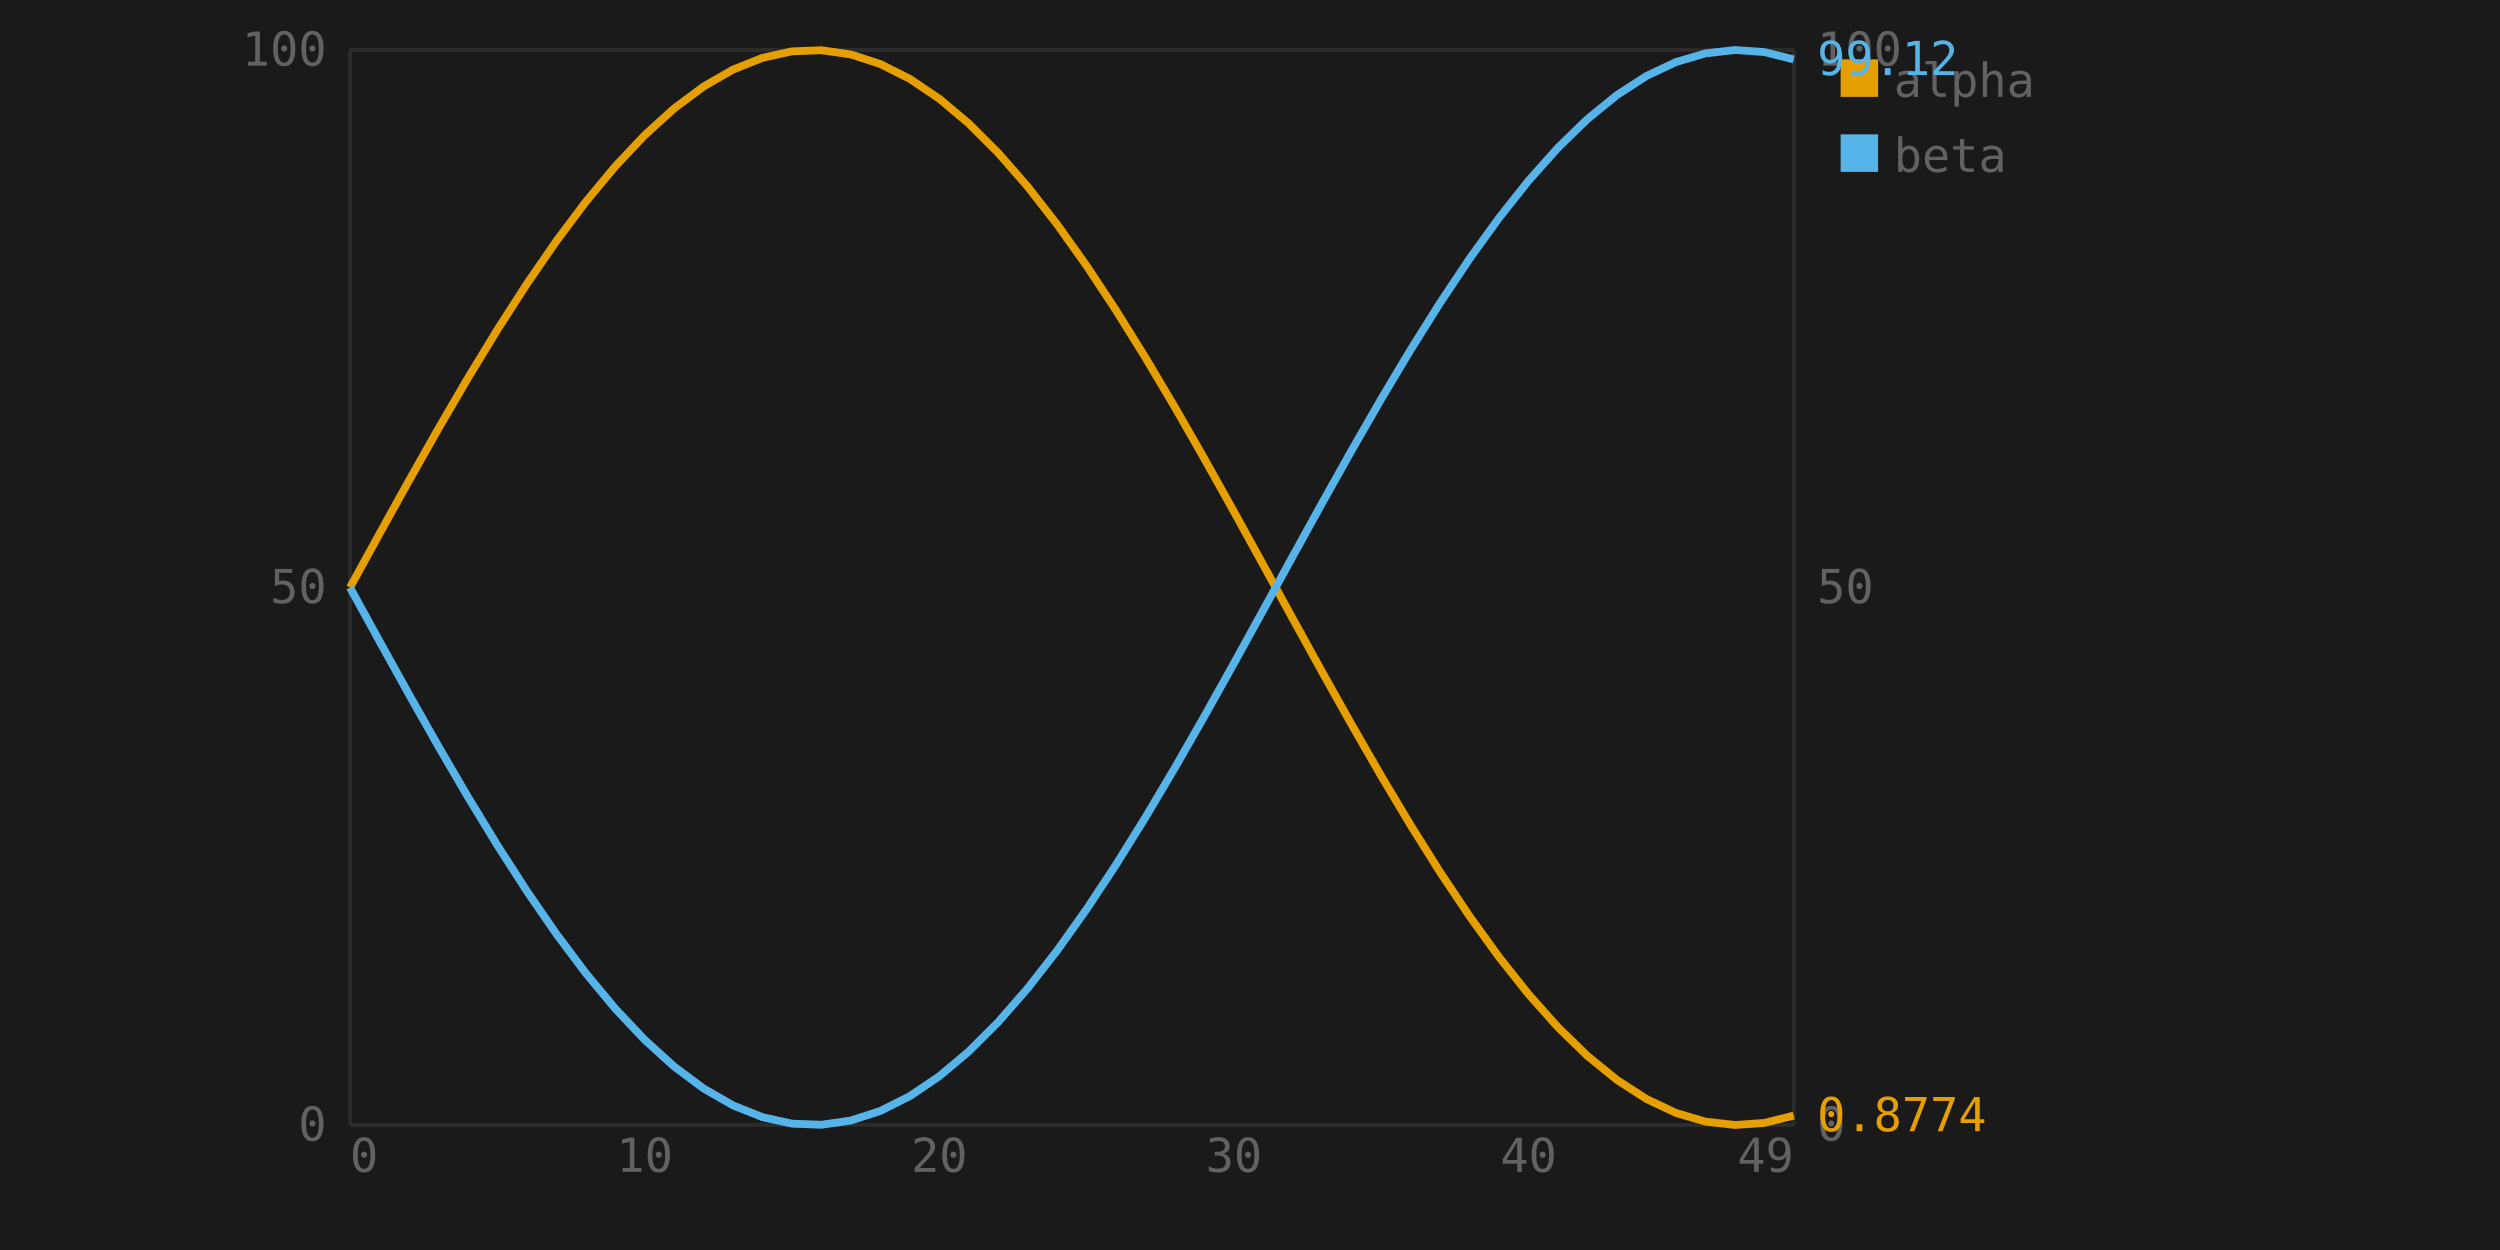
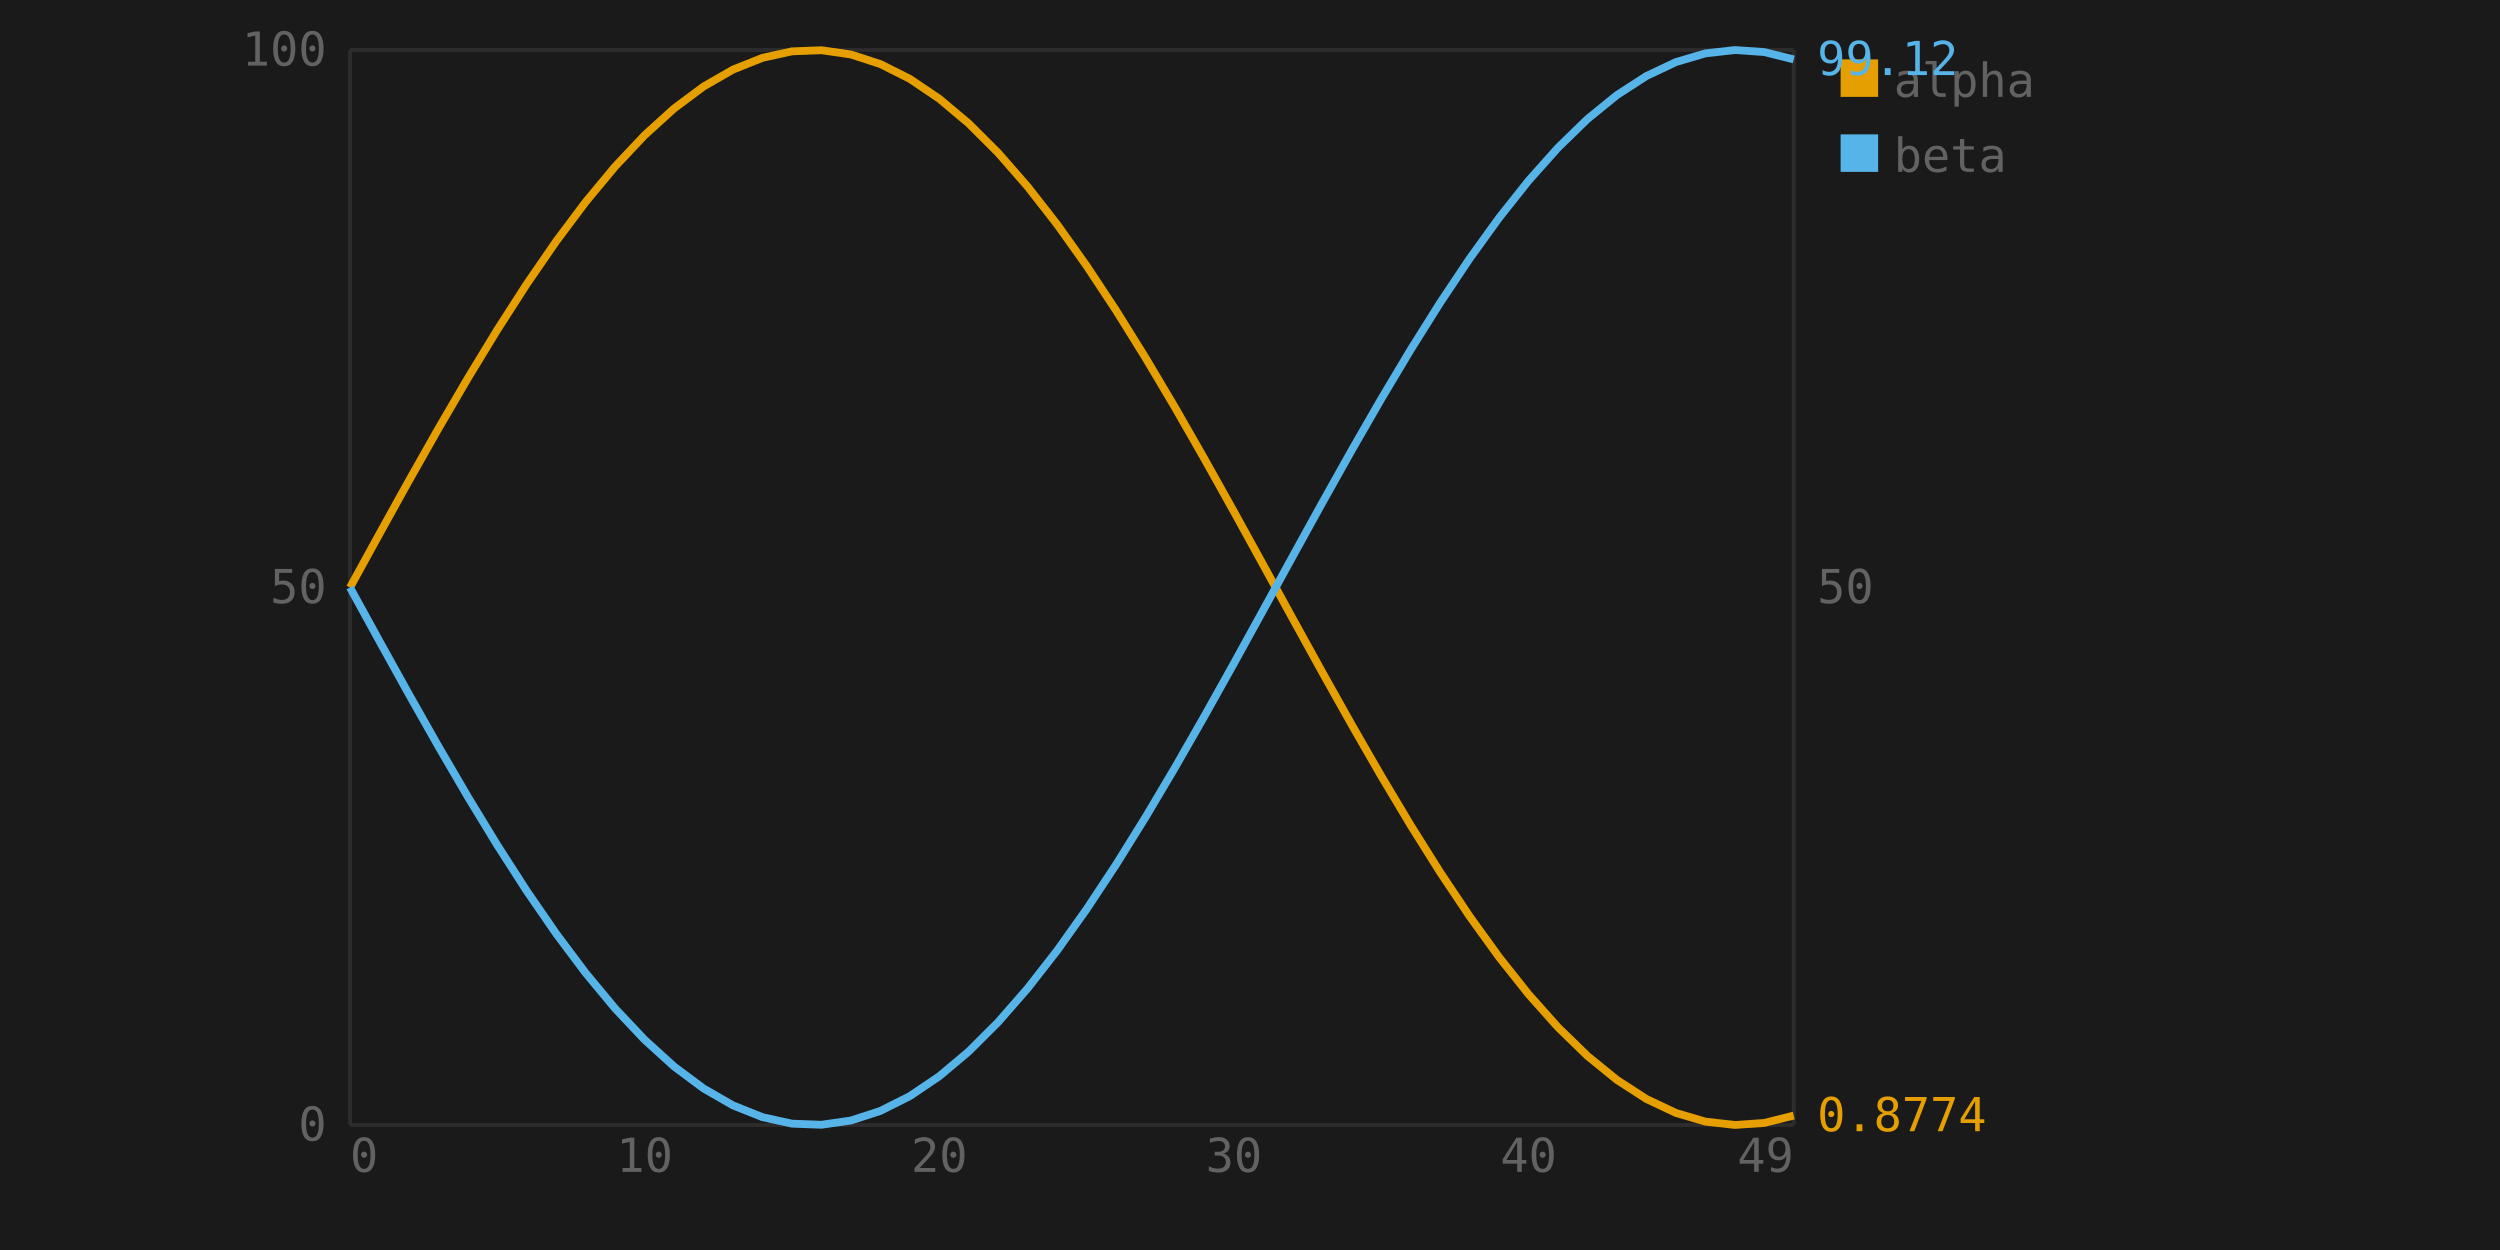
<svg xmlns="http://www.w3.org/2000/svg" viewBox="0 0 640 320" width="640" height="320">
  <rect width="100%" height="100%" fill="#1a1a1a" />
  <line x1="89.6" y1="12.8" x2="89.6" y2="288" stroke="#2c2c2c" stroke-width="1" />
  <line x1="89.6" y1="288" x2="459.2" y2="288" stroke="#2c2c2c" stroke-width="1" />
  <line x1="459.2" y1="12.8" x2="459.2" y2="288" stroke="#2c2c2c" stroke-width="1" />
  <line x1="89.6" y1="12.8" x2="459.2" y2="12.8" stroke="#2c2c2c" stroke-width="1" />
  <text x="83.6" y="292" text-anchor="end" font-size="12" font-family="monospace" fill="#626262">0</text>
-   <text x="465.2" y="292" text-anchor="start" font-size="12" font-family="monospace" fill="#626262">0</text>
  <text x="83.6" y="154.4" text-anchor="end" font-size="12" font-family="monospace" fill="#626262">50</text>
  <text x="465.2" y="154.4" text-anchor="start" font-size="12" font-family="monospace" fill="#626262">50</text>
  <text x="83.6" y="16.8" text-anchor="end" font-size="12" font-family="monospace" fill="#626262">100</text>
-   <text x="465.2" y="16.8" text-anchor="start" font-size="12" font-family="monospace" fill="#626262">100</text>
  <text x="89.6" y="300" text-anchor="start" font-size="12" font-family="monospace" fill="#626262">0</text>
  <text x="165.029" y="300" text-anchor="middle" font-size="12" font-family="monospace" fill="#626262">10</text>
  <text x="240.457" y="300" text-anchor="middle" font-size="12" font-family="monospace" fill="#626262">20</text>
  <text x="315.886" y="300" text-anchor="middle" font-size="12" font-family="monospace" fill="#626262">30</text>
  <text x="391.314" y="300" text-anchor="middle" font-size="12" font-family="monospace" fill="#626262">40</text>
  <text x="459.2" y="300" text-anchor="end" font-size="12" font-family="monospace" fill="#626262">49</text>
  <rect x="471.2" y="15.2" width="9.6" height="9.6" fill="#e69f00" />
  <text x="484.8" y="24.8" text-anchor="start" font-size="12" font-family="monospace" fill="#626262">alpha</text>
  <rect x="471.2" y="34.4" width="9.6" height="9.6" fill="#56b4e9" />
  <text x="484.8" y="44" text-anchor="start" font-size="12" font-family="monospace" fill="#626262">beta</text>
  <path d="M89.6 150.4 L97.143 136.663 L104.686 123.063 L112.229 109.736 L119.771 96.816 L127.314 84.431 L134.857 72.705 L142.4 61.756 L149.943 51.692 L157.486 42.614 L165.029 34.614 L172.571 27.77 L180.114 22.151 L187.657 17.814 L195.2 14.802 L202.743 13.145 L210.286 12.859 L217.829 13.947 L225.371 16.399 L232.914 20.189 L240.457 25.281 L248 31.622 L255.543 39.151 L263.086 47.791 L270.629 57.456 L278.171 68.05 L285.714 79.467 L293.257 91.593 L300.8 104.306 L308.343 117.479 L315.886 130.982 L323.429 144.679 L330.971 158.432 L338.514 172.106 L346.057 185.562 L353.6 198.668 L361.143 211.291 L368.686 223.305 L376.229 234.592 L383.771 245.037 L391.314 254.536 L398.857 262.995 L406.4 270.329 L413.943 276.464 L421.486 281.34 L429.029 284.908 L436.571 287.132 L444.114 287.989 L451.657 287.472 L459.2 285.585" fill="none" stroke="#e69f00" stroke-width="2" />
  <path d="M89.6 150.4 L97.143 164.137 L104.686 177.737 L112.229 191.064 L119.771 203.984 L127.314 216.369 L134.857 228.095 L142.4 239.044 L149.943 249.108 L157.486 258.186 L165.029 266.186 L172.571 273.03 L180.114 278.649 L187.657 282.986 L195.2 285.998 L202.743 287.655 L210.286 287.941 L217.829 286.853 L225.371 284.401 L232.914 280.611 L240.457 275.519 L248 269.178 L255.543 261.649 L263.086 253.009 L270.629 243.344 L278.171 232.75 L285.714 221.333 L293.257 209.207 L300.8 196.494 L308.343 183.321 L315.886 169.818 L323.429 156.121 L330.971 142.368 L338.514 128.694 L346.057 115.238 L353.6 102.132 L361.143 89.509 L368.686 77.495 L376.229 66.208 L383.771 55.763 L391.314 46.264 L398.857 37.805 L406.4 30.471 L413.943 24.336 L421.486 19.46 L429.029 15.892 L436.571 13.668 L444.114 12.811 L451.657 13.328 L459.2 15.215" fill="none" stroke="#56b4e9" stroke-width="2" />
  <text x="465.2" y="289.585" text-anchor="start" font-size="12" font-family="monospace" fill="#e69f00">0.8774</text>
  <text x="465.2" y="19.215" text-anchor="start" font-size="12" font-family="monospace" fill="#56b4e9">99.12</text>
</svg>
